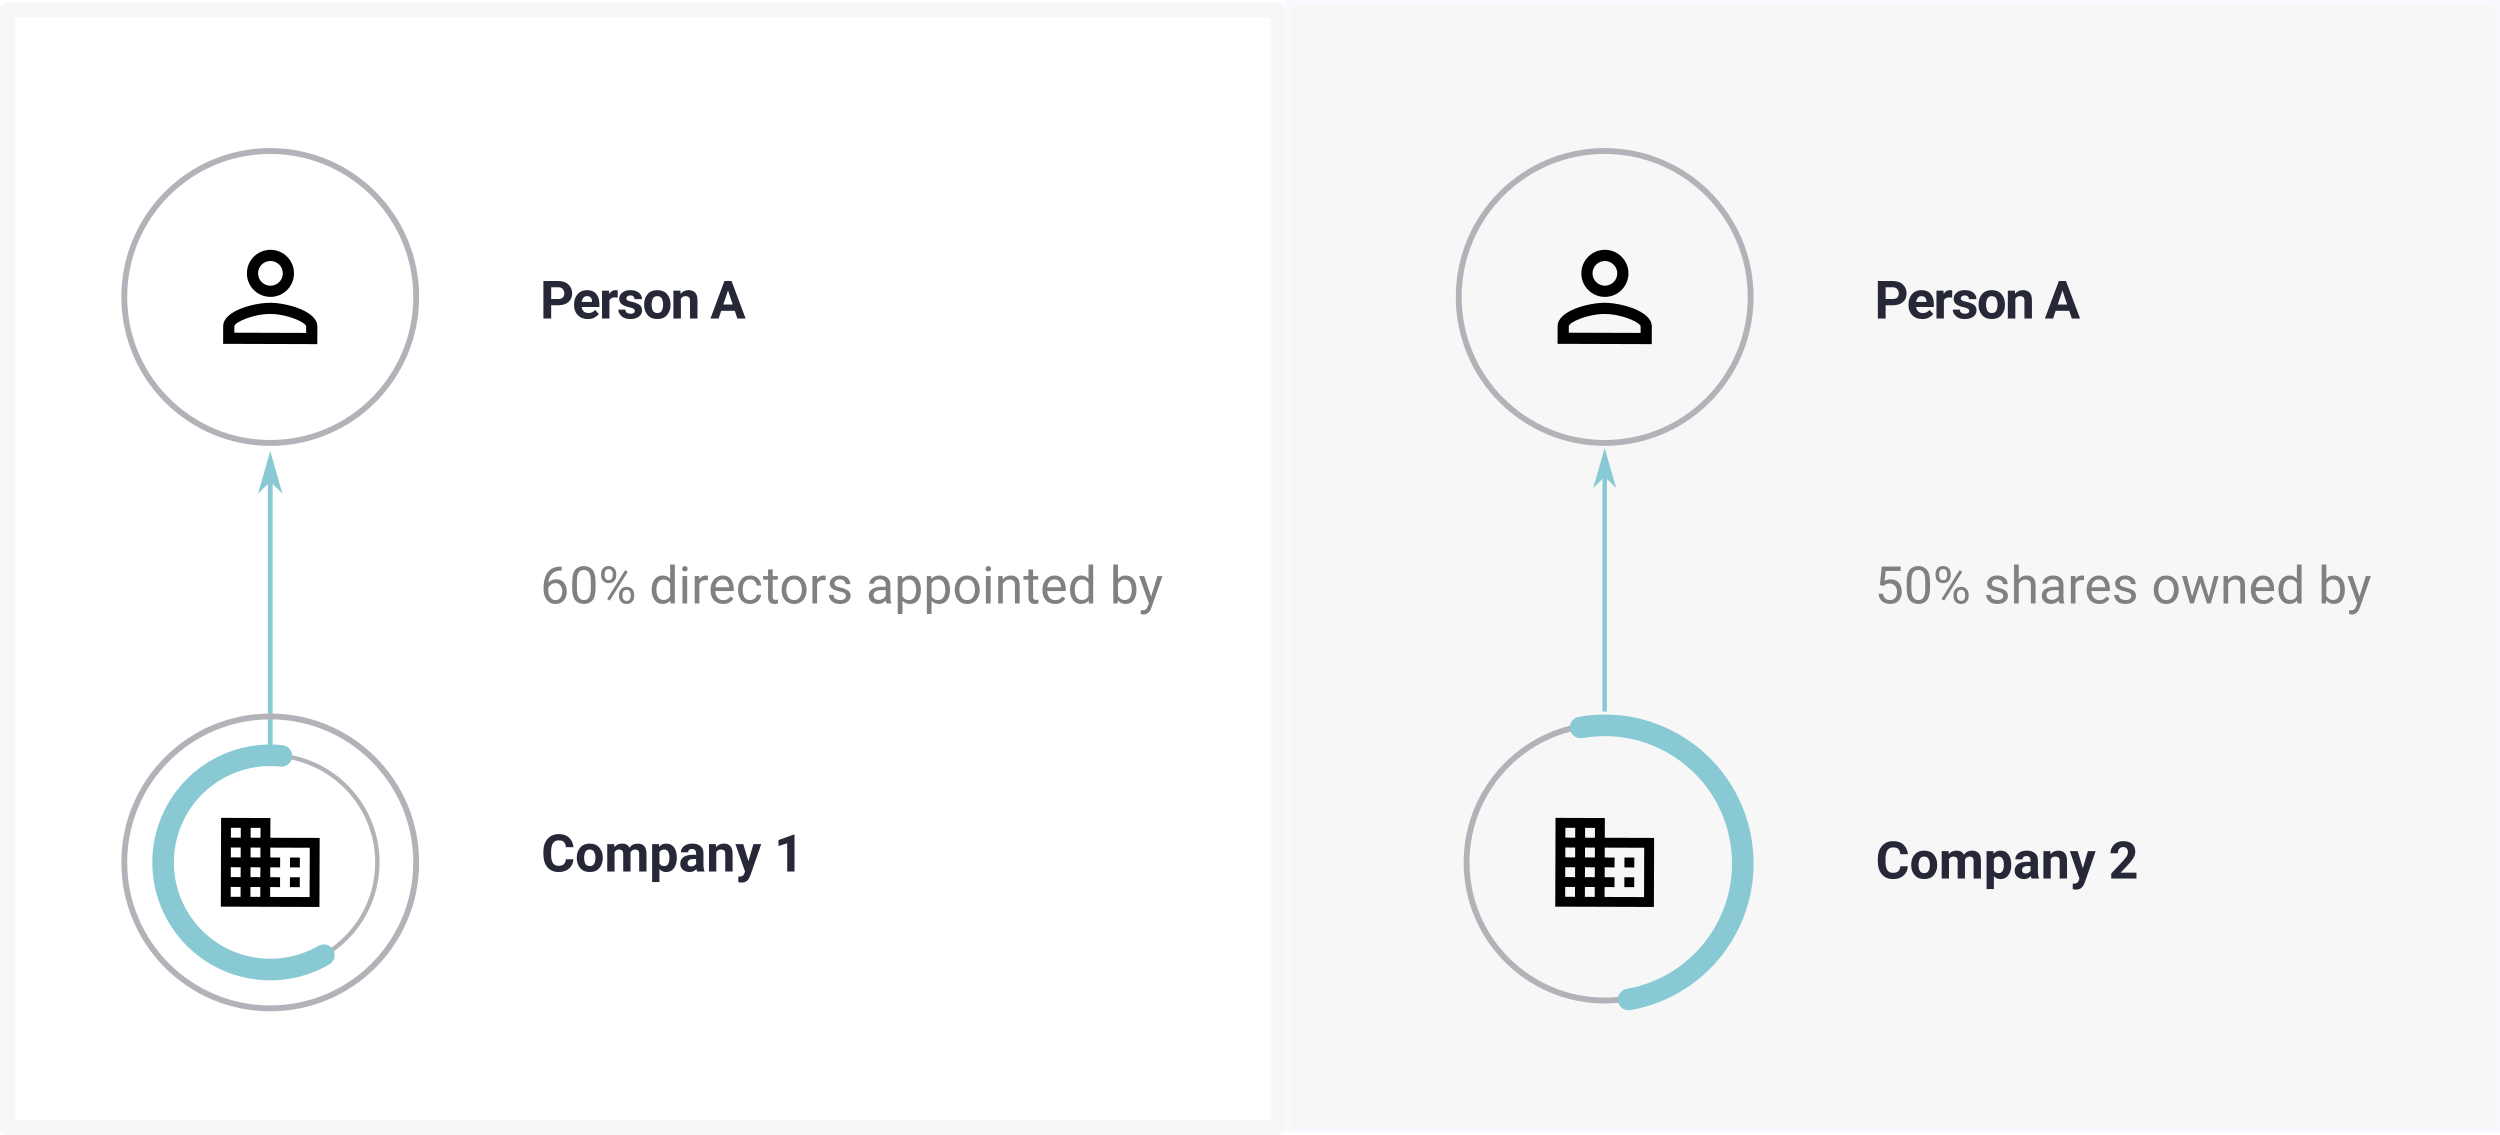
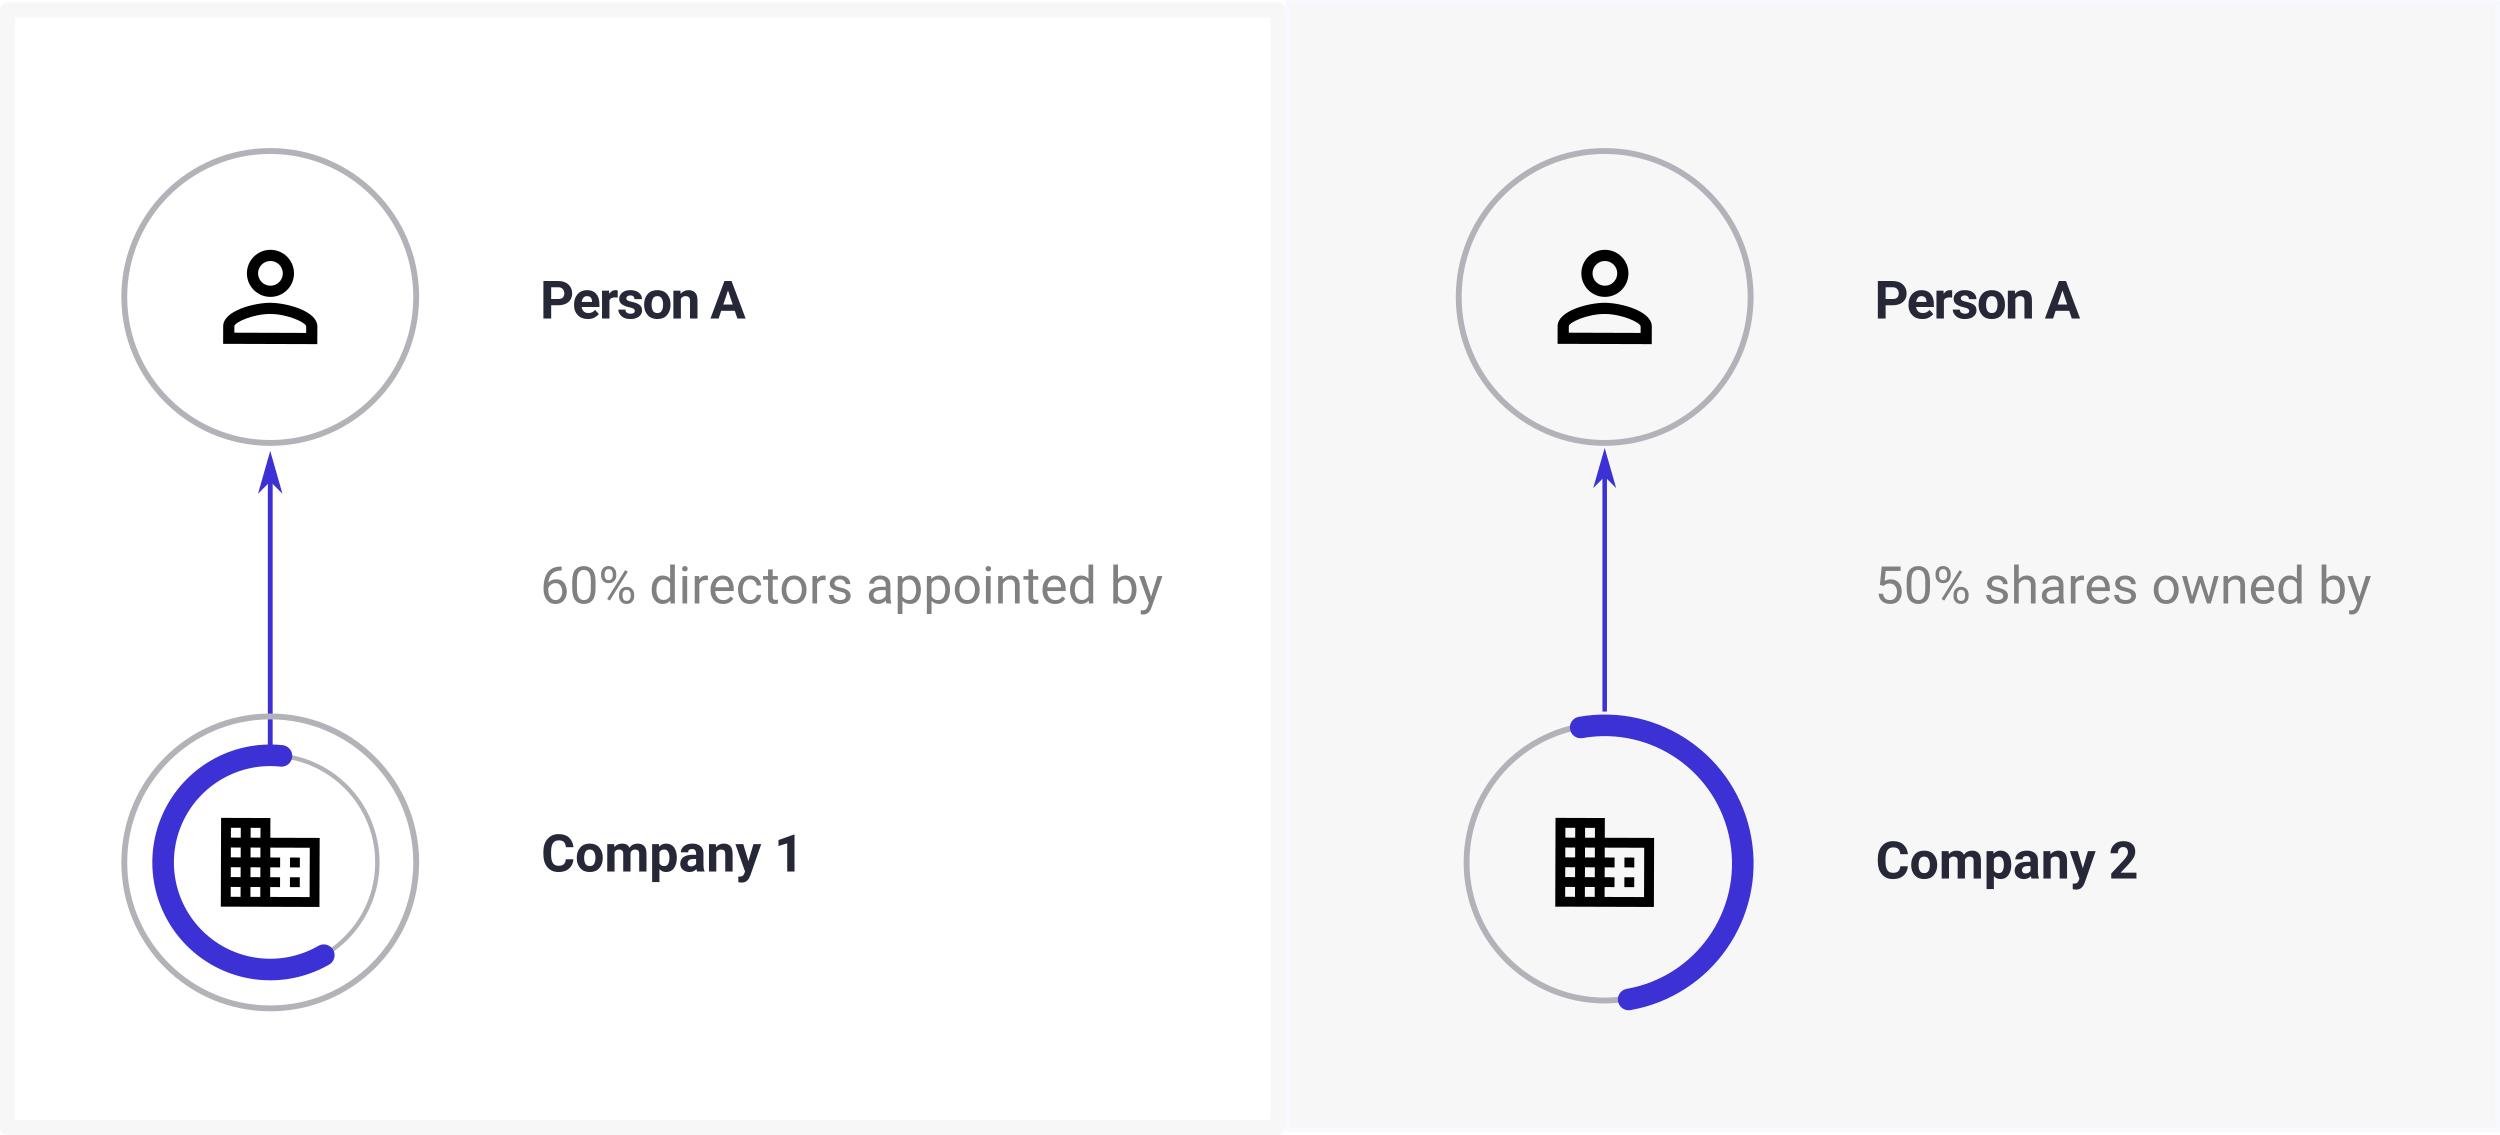
<svg xmlns="http://www.w3.org/2000/svg" id="Layer_1" data-name="Layer 1" viewBox="0 0 663.196 301.052" version="1.1" width="663.196" height="301.052">
  <defs id="defs3">
    <marker orient="auto" refY="0" refX="0" id="Arrow1Lend" style="overflow:visible">
-       <path id="path4371" d="M 0,0 5,-5 -12.5,0 5,5 0,0 Z" style="fill:#00deb6;fill-opacity:1;fill-rule:evenodd;stroke:#00deb6;stroke-width:1pt;stroke-opacity:1" transform="matrix(-0.8,0,0,-0.8,-10,0)" />
+       <path id="path4371" d="M 0,0 5,-5 -12.5,0 5,5 0,0 Z" style="fill:#3c31d4;fill-opacity:1;fill-rule:evenodd;stroke:#3c31d4;stroke-width:1pt;stroke-opacity:1" transform="matrix(-0.8,0,0,-0.8,-10,0)" />
    </marker>
    <marker orient="auto" refY="0" refX="0" id="Arrow1Mend" style="overflow:visible">
-       <path id="path4377" d="M 0,0 5,-5 -12.5,0 5,5 0,0 Z" style="fill:#00deb6;fill-opacity:1;fill-rule:evenodd;stroke:#00deb6;stroke-width:1pt;stroke-opacity:1" transform="matrix(-0.4,0,0,-0.4,-4,0)" />
+       <path id="path4377" d="M 0,0 5,-5 -12.5,0 5,5 0,0 Z" style="fill:#3c31d4;fill-opacity:1;fill-rule:evenodd;stroke:#3c31d4;stroke-width:1pt;stroke-opacity:1" transform="matrix(-0.4,0,0,-0.4,-4,0)" />
    </marker>
    <marker orient="auto" refY="0" refX="0" id="Arrow1Mstart" style="overflow:visible">
-       <path id="path4374" d="M 0,0 5,-5 -12.5,0 5,5 0,0 Z" style="fill:#88c9d3;fill-opacity:1;fill-rule:evenodd;stroke:#88c9d3;stroke-width:1pt;stroke-opacity:1" transform="matrix(0.4,0,0,0.4,4,0)" />
+       <path id="path4374" d="M 0,0 5,-5 -12.5,0 5,5 0,0 Z" style="fill:#3c31d4;fill-opacity:1;fill-rule:evenodd;stroke:#3c31d4;stroke-width:1pt;stroke-opacity:1" transform="matrix(0.4,0,0,0.4,4,0)" />
    </marker>
-     <style id="style5">.cls-1,.cls-10,.cls-11,.cls-7,.cls-8{fill:none;}.cls-1,.cls-11{stroke:#00deb6;}.cls-1,.cls-10,.cls-11,.cls-7{stroke-miterlimit:10;}.cls-2{fill:#00deb6;}.cls-3{font-size:16px;fill:#262737;}.cls-12,.cls-3{font-family:HKGrotesk-SemiBold, HK Grotesk;font-weight:700;}.cls-4{letter-spacing:-0.03em;}.cls-5{letter-spacing:-0.02em;}.cls-6{letter-spacing:0em;}.cls-7{stroke:#262737;}.cls-11,.cls-7{stroke-width:5px;}.cls-9{letter-spacing:-0.01em;}.cls-10{stroke:#e6e6e6;}.cls-12{font-size:12px;fill:gray;}.cls-13{letter-spacing:-0.03em;}.cls-14{letter-spacing:-0.01em;}.cls-15{letter-spacing:-0.02em;}.cls-16{letter-spacing:0em;}.cls-17{letter-spacing:0em;}.cls-18{letter-spacing:0em;}</style>
+     <style id="style5">.cls-1,.cls-10,.cls-11,.cls-7,.cls-8{fill:none;}.cls-1,.cls-11{stroke:#3c31d4;}.cls-1,.cls-10,.cls-11,.cls-7{stroke-miterlimit:10;}.cls-2{fill:#3c31d4;}.cls-3{font-size:16px;fill:#262737;}.cls-12,.cls-3{font-family:HKGrotesk-SemiBold, HK Grotesk;font-weight:700;}.cls-4{letter-spacing:-0.03em;}.cls-5{letter-spacing:-0.02em;}.cls-6{letter-spacing:0em;}.cls-7{stroke:#262737;}.cls-11,.cls-7{stroke-width:5px;}.cls-9{letter-spacing:-0.01em;}.cls-10{stroke:#e6e6e6;}.cls-12{font-size:12px;fill:gray;}.cls-13{letter-spacing:-0.03em;}.cls-14{letter-spacing:-0.01em;}.cls-15{letter-spacing:-0.02em;}.cls-16{letter-spacing:0em;}.cls-17{letter-spacing:0em;}.cls-18{letter-spacing:0em;}</style>
    <marker orient="auto" refY="0" refX="0" id="Arrow1Mstart-2" style="overflow:visible">
-       <path id="path4374-0" d="M 0,0 5,-5 -12.5,0 5,5 0,0 Z" style="fill:#88c9d3;fill-opacity:1;fill-rule:evenodd;stroke:#88c9d3;stroke-width:1pt;stroke-opacity:1" transform="matrix(0.4,0,0,0.4,4,0)" />
+       <path id="path4374-0" d="M 0,0 5,-5 -12.5,0 5,5 0,0 Z" style="fill:#3c31d4;fill-opacity:1;fill-rule:evenodd;stroke:#3c31d4;stroke-width:1pt;stroke-opacity:1" transform="matrix(0.4,0,0,0.4,4,0)" />
    </marker>
    <clipPath id="p.1">
      <path style="clip-rule:evenodd" id="path3414" d="M 0,0 30,0 30,26 0,26 Z" />
    </clipPath>
    <clipPath id="p.2">
      <path style="clip-rule:evenodd" id="path3423" d="M 0,0 24,0 24,25 0,25 Z" />
    </clipPath>
    <clipPath id="p.1-3">
      <path style="clip-rule:evenodd" id="path3414-8" d="M 0,0 30,0 30,26 0,26 Z" />
    </clipPath>
    <clipPath id="p.1-3-0">
      <path style="clip-rule:evenodd" id="path3414-8-5" d="M 0,0 30,0 30,26 0,26 Z" />
    </clipPath>
    <clipPath id="p.2-5">
      <path style="clip-rule:evenodd" id="path3423-3" d="M 0,0 24,0 24,25 0,25 Z" />
    </clipPath>
    <clipPath id="p.1-9">
      <path style="clip-rule:evenodd" id="path3414-1" d="M 0,0 30,0 30,26 0,26 Z" />
    </clipPath>
    <marker orient="auto" refY="0" refX="0" id="Arrow1Mstart-2-5" style="overflow:visible">
-       <path id="path4374-0-0" d="M 0,0 5,-5 -12.5,0 5,5 0,0 Z" style="fill:#00deb6;fill-opacity:1;fill-rule:evenodd;stroke:#00deb6;stroke-width:1pt;stroke-opacity:1" transform="matrix(0.4,0,0,0.4,4,0)" />
+       <path id="path4374-0-0" d="M 0,0 5,-5 -12.5,0 5,5 0,0 Z" style="fill:#3c31d4;fill-opacity:1;fill-rule:evenodd;stroke:#3c31d4;stroke-width:1pt;stroke-opacity:1" transform="matrix(0.4,0,0,0.4,4,0)" />
    </marker>
    <marker orient="auto" refY="0" refX="0" id="Arrow1Mstart-4" style="overflow:visible">
-       <path id="path4374-9" d="M 0,0 5,-5 -12.5,0 5,5 0,0 Z" style="fill:#00deb6;fill-opacity:1;fill-rule:evenodd;stroke:#00deb6;stroke-width:1pt;stroke-opacity:1" transform="matrix(0.4,0,0,0.4,4,0)" />
+       <path id="path4374-9" d="M 0,0 5,-5 -12.5,0 5,5 0,0 Z" style="fill:#3c31d4;fill-opacity:1;fill-rule:evenodd;stroke:#3c31d4;stroke-width:1pt;stroke-opacity:1" transform="matrix(0.4,0,0,0.4,4,0)" />
    </marker>
    <marker orient="auto" refY="0" refX="0" id="Arrow1Mstart-2-9" style="overflow:visible">
-       <path id="path4374-0-9" d="M 0,0 5,-5 -12.5,0 5,5 0,0 Z" style="fill:#88c9d3;fill-opacity:1;fill-rule:evenodd;stroke:#88c9d3;stroke-width:1pt;stroke-opacity:1" transform="matrix(0.4,0,0,0.4,4,0)" />
+       <path id="path4374-0-9" d="M 0,0 5,-5 -12.5,0 5,5 0,0 Z" style="fill:#3c31d4;fill-opacity:1;fill-rule:evenodd;stroke:#3c31d4;stroke-width:1pt;stroke-opacity:1" transform="matrix(0.4,0,0,0.4,4,0)" />
    </marker>
  </defs>
  <rect style="fill:#f7f7f7;fill-opacity:1;stroke:#f8f9ff;stroke-width:1.253;stroke-linecap:round;stroke-linejoin:round;stroke-miterlimit:10;stroke-dasharray:none;stroke-opacity:1" id="rect11772" width="320.904" height="299.157" x="341.665" y="0.626" />
-   <path class="cls-2" d="M 2.814,33.872 Z" id="path11" style="fill:#00deb6" />
+   <path class="cls-2" d="M 2.814,33.872 Z" id="path11" style="fill:#3c31d4" />
  <text class="cls-3" id="text13" style="font-style:normal;font-variant:normal;font-weight:bold;font-stretch:normal;font-size:14px;line-height:125%;font-family:Roboto;-inkscape-font-specification:'Roboto, Bold';text-align:start;writing-mode:lr-tb;text-anchor:start;fill:#262737" x="143.26" y="84.497">
    <tspan class="cls-4" id="tspan15" style="font-style:normal;font-variant:normal;font-weight:bold;font-stretch:normal;font-size:14px;line-height:125%;font-family:Roboto;-inkscape-font-specification:'Roboto, Bold';text-align:start;letter-spacing:-0.03em;writing-mode:lr-tb;text-anchor:start">Person A</tspan>
  </text>
  <path d="m 2.814,33.872 0,0 m 0,0 0,0 m 0,0 z m 0,0 z" id="path27" />
  <path class="cls-8" d="M 2.814,33.872 Z" id="path29" style="fill:none" />
  <text class="cls-3" id="text31" style="font-style:normal;font-variant:normal;font-weight:bold;font-stretch:normal;font-size:13.75px;line-height:125%;font-family:Roboto;-inkscape-font-specification:'Roboto, Bold';text-align:start;writing-mode:lr-tb;text-anchor:start;fill:#262737" x="132.566" y="231.19">
    <tspan x="143.566" y="231.19" id="tspan35" style="font-style:normal;font-variant:normal;font-weight:bold;font-stretch:normal;font-size:13.75px;line-height:125%;font-family:Roboto;-inkscape-font-specification:'Roboto, Bold';text-align:start;writing-mode:lr-tb;text-anchor:start">Company 1</tspan>
  </text>
  <path class="cls-8" d="M 2.814,33.872 Z" id="path41" style="fill:none" />
  <path d="m 2.814,33.872 z m 0,0 z m 0,0 z m 0,0 z m 0,0 z m 0,0 z m 0,0 z m 0,0 z m 0,0 z m 0,0 z m 0,0 z m 0,0 z" id="path43" />
  <path class="cls-10" d="m 2.814,33.872 0,0" id="path45" style="fill:none;stroke:#e6e6e6;stroke-miterlimit:10" />
  <path class="cls-10" d="m 2.814,33.872 0,0" id="path47" style="fill:none;stroke:#e6e6e6;stroke-miterlimit:10" />
  <path class="cls-10" d="m 2.814,33.872 0,0" id="path49" style="fill:none;stroke:#e6e6e6;stroke-miterlimit:10" />
  <path class="cls-10" d="m 2.814,33.872 0,0" id="path51" style="fill:none;stroke:#e6e6e6;stroke-miterlimit:10" />
  <path class="cls-10" d="m 2.814,33.872 0,0" id="path53" style="fill:none;stroke:#e6e6e6;stroke-miterlimit:10" />
  <path class="cls-10" d="m 2.814,33.872 0,0" id="path55" style="fill:none;stroke:#e6e6e6;stroke-miterlimit:10" />
  <path class="cls-10" d="m 2.814,33.872 0,0" id="path57" style="fill:none;stroke:#e6e6e6;stroke-miterlimit:10" />
  <path class="cls-10" d="m 2.814,33.872 0,0" id="path59" style="fill:none;stroke:#e6e6e6;stroke-miterlimit:10" />
  <path class="cls-10" d="m 2.814,33.872 0,0" id="path61" style="fill:none;stroke:#e6e6e6;stroke-miterlimit:10" />
  <path class="cls-10" d="m 2.814,33.872 0,0" id="path63" style="fill:none;stroke:#e6e6e6;stroke-miterlimit:10" />
  <path class="cls-10" d="m 2.814,33.872 0,0" id="path65" style="fill:none;stroke:#e6e6e6;stroke-miterlimit:10" />
  <path class="cls-10" d="m 2.814,33.872 0,0" id="path67" style="fill:none;stroke:#e6e6e6;stroke-miterlimit:10" />
  <path class="cls-10" d="m 2.814,33.872 0,0" id="path69" style="fill:none;stroke:#e6e6e6;stroke-miterlimit:10" />
  <path class="cls-10" d="m 2.814,33.872 0,0" id="path71" style="fill:none;stroke:#e6e6e6;stroke-miterlimit:10" />
  <path class="cls-10" d="m 2.814,33.872 0,0" id="path73" style="fill:none;stroke:#e6e6e6;stroke-miterlimit:10" />
  <path class="cls-10" d="m 2.814,33.872 0,0" id="path75" style="fill:none;stroke:#e6e6e6;stroke-miterlimit:10" />
  <path class="cls-10" d="m 2.814,33.872 0,0" id="path77" style="fill:none;stroke:#e6e6e6;stroke-miterlimit:10" />
-   <path class="cls-11" d="m 2.814,33.872 0,0" id="path79" style="fill:none;stroke:#00deb6;stroke-width:5px;stroke-miterlimit:10" />
-   <path class="cls-11" d="m 2.814,33.872 0,0" id="path85" style="fill:none;stroke:#00deb6;stroke-width:5px;stroke-miterlimit:10" />
-   <path class="cls-11" d="m 2.814,33.872 0,0" id="path87" style="fill:none;stroke:#00deb6;stroke-width:5px;stroke-miterlimit:10" />
-   <path class="cls-11" d="m 2.814,33.872 0,0" id="path89" style="fill:none;stroke:#00deb6;stroke-width:5px;stroke-miterlimit:10" />
-   <path class="cls-11" d="m 2.814,33.872 0,0" id="path91" style="fill:none;stroke:#00deb6;stroke-width:5px;stroke-miterlimit:10" />
-   <path class="cls-11" d="m 2.814,33.872 0,0" id="path93" style="fill:none;stroke:#00deb6;stroke-width:5px;stroke-miterlimit:10" />
-   <path class="cls-11" d="m 2.814,33.872 0,0" id="path95" style="fill:none;stroke:#00deb6;stroke-width:5px;stroke-miterlimit:10" />
+   <path class="cls-11" d="m 2.814,33.872 0,0" id="path79" style="fill:none;stroke:#3c31d4;stroke-width:5px;stroke-miterlimit:10" />
+   <path class="cls-11" d="m 2.814,33.872 0,0" id="path85" style="fill:none;stroke:#3c31d4;stroke-width:5px;stroke-miterlimit:10" />
+   <path class="cls-11" d="m 2.814,33.872 0,0" id="path87" style="fill:none;stroke:#3c31d4;stroke-width:5px;stroke-miterlimit:10" />
+   <path class="cls-11" d="m 2.814,33.872 0,0" id="path89" style="fill:none;stroke:#3c31d4;stroke-width:5px;stroke-miterlimit:10" />
+   <path class="cls-11" d="m 2.814,33.872 0,0" id="path91" style="fill:none;stroke:#3c31d4;stroke-width:5px;stroke-miterlimit:10" />
+   <path class="cls-11" d="m 2.814,33.872 0,0" id="path93" style="fill:none;stroke:#3c31d4;stroke-width:5px;stroke-miterlimit:10" />
+   <path class="cls-11" d="m 2.814,33.872 0,0" id="path95" style="fill:none;stroke:#3c31d4;stroke-width:5px;stroke-miterlimit:10" />
  <path class="cls-10" d="m 2.814,33.872 0,0" id="path97" style="fill:none;stroke:#e6e6e6;stroke-miterlimit:10" />
  <path class="cls-10" d="m 2.814,33.872 0,0" id="path99" style="fill:none;stroke:#e6e6e6;stroke-miterlimit:10" />
  <path class="cls-10" d="m 2.814,33.872 0,0" id="path101" style="fill:none;stroke:#e6e6e6;stroke-miterlimit:10" />
  <path class="cls-10" d="m 2.814,33.872 0,0" id="path103" style="fill:none;stroke:#e6e6e6;stroke-miterlimit:10" />
  <path class="cls-10" d="m 2.814,33.872 0,0" id="path105" style="fill:none;stroke:#e6e6e6;stroke-miterlimit:10" />
  <path class="cls-10" d="m 2.814,33.872 0,0" id="path107" style="fill:none;stroke:#e6e6e6;stroke-miterlimit:10" />
  <path class="cls-10" d="m 2.814,33.872 0,0" id="path109" style="fill:none;stroke:#e6e6e6;stroke-miterlimit:10" />
  <path class="cls-10" d="m 2.814,33.872 0,0" id="path111" style="fill:none;stroke:#e6e6e6;stroke-miterlimit:10" />
  <path class="cls-10" d="m 2.814,33.872 0,0" id="path113" style="fill:none;stroke:#e6e6e6;stroke-miterlimit:10" />
  <path class="cls-10" d="m 2.814,33.872 0,0" id="path115" style="fill:none;stroke:#e6e6e6;stroke-miterlimit:10" />
  <path class="cls-10" d="m 2.814,33.872 0,0" id="path117" style="fill:none;stroke:#e6e6e6;stroke-miterlimit:10" />
  <path class="cls-10" d="m 2.814,33.872 0,0" id="path119" style="fill:none;stroke:#e6e6e6;stroke-miterlimit:10" />
-   <path class="cls-2" d="M 2.814,33.872 Z" id="path171" style="fill:#00deb6" />
-   <path class="cls-2" d="M 2.814,33.872 Z" id="path197" style="fill:#00deb6" />
+   <path class="cls-2" d="M 2.814,33.872 Z" id="path171" style="fill:#3c31d4" />
+   <path class="cls-2" d="M 2.814,33.872 Z" id="path197" style="fill:#3c31d4" />
  <path class="cls-8" d="M 2.814,33.872 Z" id="path211" style="fill:none" />
  <path d="m 2.814,33.872 z m 0,0 z m 0,0 z m 0,0 z m 0,0 z m 0,0 z m 0,0 z m 0,0 z m 0,0 z m 0,0 z m 0,0 z m 0,0 z" id="path213" />
-   <path style="fill:none;fill-rule:evenodd;stroke:#88c9d3;stroke-width:1.278;stroke-linecap:butt;stroke-linejoin:miter;stroke-miterlimit:4;stroke-dasharray:none;stroke-opacity:1;marker-start:url(#Arrow1Mstart)" d="m 71.689,122.144 0,75.981 0,0" id="path12354" />
+   <path style="fill:none;fill-rule:evenodd;stroke:#3c31d4;stroke-width:1.278;stroke-linecap:butt;stroke-linejoin:miter;stroke-miterlimit:4;stroke-dasharray:none;stroke-opacity:1;marker-start:url(#Arrow1Mstart)" d="m 71.689,122.144 0,75.981 0,0" id="path12354" />
  <circle class="cls-11" cx="71.689" cy="228.78" r="28.418" id="circle209-7" style="fill:none;stroke:#b2b3b9;stroke-width:1.163;stroke-miterlimit:10;stroke-dasharray:none;stroke-opacity:1" />
-   <path class="cls-11" id="circle209-7-4" style="fill:none;stroke:#88c9d3;stroke-width:5.725;stroke-linecap:round;stroke-miterlimit:10;stroke-dasharray:none;stroke-opacity:1" d="M 85.898,253.391 A 28.418,28.418 0 0 1 52.674,249.899 28.418,28.418 0 0 1 45.728,217.221 28.418,28.418 0 0 1 74.66,200.518" />
+   <path class="cls-11" id="circle209-7-4" style="fill:none;stroke:#3c31d4;stroke-width:5.725;stroke-linecap:round;stroke-miterlimit:10;stroke-dasharray:none;stroke-opacity:1" d="M 85.898,253.391 A 28.418,28.418 0 0 1 52.674,249.899 28.418,28.418 0 0 1 45.728,217.221 28.418,28.418 0 0 1 74.66,200.518" />
  <circle class="cls-7" cx="71.689" cy="78.78" id="ellipse25-6" style="fill:none;stroke:#b2b3b9;stroke-width:1.558;stroke-miterlimit:10;stroke-dasharray:none;stroke-opacity:1" r="38.721" />
  <circle class="cls-7" cx="71.689" cy="228.78" id="ellipse25-6-0" style="fill:none;stroke:#b2b3b9;stroke-width:1.558;stroke-miterlimit:10;stroke-dasharray:none;stroke-opacity:1" r="38.721" />
-   <path class="cls-2" d="M 356.814,33.872 Z" id="path11-6" style="fill:#00deb6" />
+   <path class="cls-2" d="M 356.814,33.872 Z" id="path11-6" style="fill:#3c31d4" />
  <text class="cls-3" id="text13-7" style="font-style:normal;font-variant:normal;font-weight:bold;font-stretch:normal;font-size:14px;line-height:125%;font-family:Roboto;-inkscape-font-specification:'Roboto, Bold';text-align:start;writing-mode:lr-tb;text-anchor:start;fill:#262737" x="497.26" y="84.497">
    <tspan class="cls-4" id="tspan15-4" style="font-style:normal;font-variant:normal;font-weight:bold;font-stretch:normal;font-size:14px;line-height:125%;font-family:Roboto;-inkscape-font-specification:'Roboto, Bold';text-align:start;letter-spacing:-0.03em;writing-mode:lr-tb;text-anchor:start">Person A</tspan>
  </text>
  <path d="m 356.814,33.872 0,0 m 0,0 0,0 m 0,0 z m 0,0 z" id="path27-3" />
  <path class="cls-8" d="M 356.814,33.872 Z" id="path29-0" style="fill:none" />
  <path class="cls-8" d="M 356.814,33.872 Z" id="path41-6" style="fill:none" />
  <path d="m 356.814,33.872 z m 0,0 z m 0,0 z m 0,0 z m 0,0 z m 0,0 z m 0,0 z m 0,0 z m 0,0 z m 0,0 z m 0,0 z m 0,0 z" id="path43-0" />
  <path class="cls-10" d="m 356.814,33.872 0,0" id="path45-4" style="fill:none;stroke:#e6e6e6;stroke-miterlimit:10" />
  <path class="cls-10" d="m 356.814,33.872 0,0" id="path47-5" style="fill:none;stroke:#e6e6e6;stroke-miterlimit:10" />
  <path class="cls-10" d="m 356.814,33.872 0,0" id="path49-8" style="fill:none;stroke:#e6e6e6;stroke-miterlimit:10" />
  <path class="cls-10" d="m 356.814,33.872 0,0" id="path51-2" style="fill:none;stroke:#e6e6e6;stroke-miterlimit:10" />
  <path class="cls-10" d="m 356.814,33.872 0,0" id="path53-8" style="fill:none;stroke:#e6e6e6;stroke-miterlimit:10" />
  <path class="cls-10" d="m 356.814,33.872 0,0" id="path55-6" style="fill:none;stroke:#e6e6e6;stroke-miterlimit:10" />
  <path class="cls-10" d="m 356.814,33.872 0,0" id="path57-8" style="fill:none;stroke:#e6e6e6;stroke-miterlimit:10" />
  <path class="cls-10" d="m 356.814,33.872 0,0" id="path59-5" style="fill:none;stroke:#e6e6e6;stroke-miterlimit:10" />
  <path class="cls-10" d="m 356.814,33.872 0,0" id="path61-3" style="fill:none;stroke:#e6e6e6;stroke-miterlimit:10" />
  <path class="cls-10" d="m 356.814,33.872 0,0" id="path63-4" style="fill:none;stroke:#e6e6e6;stroke-miterlimit:10" />
  <path class="cls-10" d="m 356.814,33.872 0,0" id="path65-0" style="fill:none;stroke:#e6e6e6;stroke-miterlimit:10" />
  <path class="cls-10" d="m 356.814,33.872 0,0" id="path67-1" style="fill:none;stroke:#e6e6e6;stroke-miterlimit:10" />
  <path class="cls-10" d="m 356.814,33.872 0,0" id="path69-7" style="fill:none;stroke:#e6e6e6;stroke-miterlimit:10" />
  <path class="cls-10" d="m 356.814,33.872 0,0" id="path71-7" style="fill:none;stroke:#e6e6e6;stroke-miterlimit:10" />
  <path class="cls-10" d="m 356.814,33.872 0,0" id="path73-8" style="fill:none;stroke:#e6e6e6;stroke-miterlimit:10" />
  <path class="cls-10" d="m 356.814,33.872 0,0" id="path75-0" style="fill:none;stroke:#e6e6e6;stroke-miterlimit:10" />
  <path class="cls-10" d="m 356.814,33.872 0,0" id="path77-8" style="fill:none;stroke:#e6e6e6;stroke-miterlimit:10" />
-   <path class="cls-11" d="m 356.814,33.872 0,0" id="path79-9" style="fill:none;stroke:#00deb6;stroke-width:5px;stroke-miterlimit:10" />
-   <path class="cls-11" d="m 356.814,33.872 0,0" id="path85-7" style="fill:none;stroke:#00deb6;stroke-width:5px;stroke-miterlimit:10" />
-   <path class="cls-11" d="m 356.814,33.872 0,0" id="path87-8" style="fill:none;stroke:#00deb6;stroke-width:5px;stroke-miterlimit:10" />
-   <path class="cls-11" d="m 356.814,33.872 0,0" id="path89-3" style="fill:none;stroke:#00deb6;stroke-width:5px;stroke-miterlimit:10" />
-   <path class="cls-11" d="m 356.814,33.872 0,0" id="path91-9" style="fill:none;stroke:#00deb6;stroke-width:5px;stroke-miterlimit:10" />
-   <path class="cls-11" d="m 356.814,33.872 0,0" id="path93-7" style="fill:none;stroke:#00deb6;stroke-width:5px;stroke-miterlimit:10" />
-   <path class="cls-11" d="m 356.814,33.872 0,0" id="path95-2" style="fill:none;stroke:#00deb6;stroke-width:5px;stroke-miterlimit:10" />
+   <path class="cls-11" d="m 356.814,33.872 0,0" id="path79-9" style="fill:none;stroke:#3c31d4;stroke-width:5px;stroke-miterlimit:10" />
+   <path class="cls-11" d="m 356.814,33.872 0,0" id="path85-7" style="fill:none;stroke:#3c31d4;stroke-width:5px;stroke-miterlimit:10" />
+   <path class="cls-11" d="m 356.814,33.872 0,0" id="path87-8" style="fill:none;stroke:#3c31d4;stroke-width:5px;stroke-miterlimit:10" />
+   <path class="cls-11" d="m 356.814,33.872 0,0" id="path89-3" style="fill:none;stroke:#3c31d4;stroke-width:5px;stroke-miterlimit:10" />
+   <path class="cls-11" d="m 356.814,33.872 0,0" id="path91-9" style="fill:none;stroke:#3c31d4;stroke-width:5px;stroke-miterlimit:10" />
+   <path class="cls-11" d="m 356.814,33.872 0,0" id="path93-7" style="fill:none;stroke:#3c31d4;stroke-width:5px;stroke-miterlimit:10" />
+   <path class="cls-11" d="m 356.814,33.872 0,0" id="path95-2" style="fill:none;stroke:#3c31d4;stroke-width:5px;stroke-miterlimit:10" />
  <path class="cls-10" d="m 356.814,33.872 0,0" id="path97-5" style="fill:none;stroke:#e6e6e6;stroke-miterlimit:10" />
  <path class="cls-10" d="m 356.814,33.872 0,0" id="path99-0" style="fill:none;stroke:#e6e6e6;stroke-miterlimit:10" />
  <path class="cls-10" d="m 356.814,33.872 0,0" id="path101-2" style="fill:none;stroke:#e6e6e6;stroke-miterlimit:10" />
  <path class="cls-10" d="m 356.814,33.872 0,0" id="path103-4" style="fill:none;stroke:#e6e6e6;stroke-miterlimit:10" />
  <path class="cls-10" d="m 356.814,33.872 0,0" id="path105-8" style="fill:none;stroke:#e6e6e6;stroke-miterlimit:10" />
  <path class="cls-10" d="m 356.814,33.872 0,0" id="path107-0" style="fill:none;stroke:#e6e6e6;stroke-miterlimit:10" />
  <path class="cls-10" d="m 356.814,33.872 0,0" id="path109-6" style="fill:none;stroke:#e6e6e6;stroke-miterlimit:10" />
  <path class="cls-10" d="m 356.814,33.872 0,0" id="path111-2" style="fill:none;stroke:#e6e6e6;stroke-miterlimit:10" />
  <path class="cls-10" d="m 356.814,33.872 0,0" id="path113-6" style="fill:none;stroke:#e6e6e6;stroke-miterlimit:10" />
  <path class="cls-10" d="m 356.814,33.872 0,0" id="path115-5" style="fill:none;stroke:#e6e6e6;stroke-miterlimit:10" />
  <path class="cls-10" d="m 356.814,33.872 0,0" id="path117-6" style="fill:none;stroke:#e6e6e6;stroke-miterlimit:10" />
  <path class="cls-10" d="m 356.814,33.872 0,0" id="path119-6" style="fill:none;stroke:#e6e6e6;stroke-miterlimit:10" />
-   <path class="cls-2" d="M 356.814,33.872 Z" id="path171-1" style="fill:#00deb6" />
-   <path class="cls-2" d="M 356.814,33.872 Z" id="path197-3" style="fill:#00deb6" />
+   <path class="cls-2" d="M 356.814,33.872 Z" id="path171-1" style="fill:#3c31d4" />
+   <path class="cls-2" d="M 356.814,33.872 Z" id="path197-3" style="fill:#3c31d4" />
  <text class="cls-3" id="text199-0" style="font-style:normal;font-variant:normal;font-weight:bold;font-stretch:normal;font-size:13.75px;line-height:125%;font-family:Roboto;-inkscape-font-specification:'Roboto, Bold';text-align:start;writing-mode:lr-tb;text-anchor:start;fill:#262737" x="486.562" y="233.057">
    <tspan x="497.562" y="233.057" id="tspan203-8" style="font-style:normal;font-variant:normal;font-weight:bold;font-stretch:normal;font-size:13.75px;line-height:125%;font-family:Roboto;-inkscape-font-specification:'Roboto, Bold';text-align:start;writing-mode:lr-tb;text-anchor:start">Company 2</tspan>
  </text>
  <path class="cls-8" d="M 356.814,33.872 Z" id="path211-2" style="fill:none" />
  <path d="m 356.814,33.872 z m 0,0 z m 0,0 z m 0,0 z m 0,0 z m 0,0 z m 0,0 z m 0,0 z m 0,0 z m 0,0 z m 0,0 z m 0,0 z" id="path213-9" />
  <circle class="cls-11" cx="425.689" cy="228.78" r="36.638" id="circle209-2-0-7" style="fill:none;stroke:#b2b3b9;stroke-width:1.558;stroke-linecap:round;stroke-miterlimit:10;stroke-dasharray:none;stroke-opacity:1" />
-   <path class="cls-11" id="circle209-2-0" style="fill:none;stroke:#88c9d3;stroke-width:5.725px;stroke-linecap:round;stroke-miterlimit:10;stroke-opacity:1" d="m 419.323,192.976 a 36.638,36.638 0 0 1 42.443,29.719 36.638,36.638 0 0 1 -29.719,42.443" />
+   <path class="cls-11" id="circle209-2-0" style="fill:none;stroke:#3c31d4;stroke-width:5.725px;stroke-linecap:round;stroke-miterlimit:10;stroke-opacity:1" d="m 419.323,192.976 a 36.638,36.638 0 0 1 42.443,29.719 36.638,36.638 0 0 1 -29.719,42.443" />
  <circle class="cls-7" cx="425.689" cy="78.78" id="ellipse25-6-3" style="fill:none;stroke:#b2b3b9;stroke-width:1.558;stroke-miterlimit:10;stroke-dasharray:none;stroke-opacity:1" r="38.721" />
-   <path style="fill:none;fill-rule:evenodd;stroke:#88c9d3;stroke-width:1.2;stroke-linecap:butt;stroke-linejoin:miter;stroke-miterlimit:4;stroke-dasharray:none;stroke-opacity:1;marker-start:url(#Arrow1Mstart-2-9)" d="m 425.689,121.189 0,67.575 0,0" id="path12354-2-8" />
+   <path style="fill:none;fill-rule:evenodd;stroke:#3c31d4;stroke-width:1.2;stroke-linecap:butt;stroke-linejoin:miter;stroke-miterlimit:4;stroke-dasharray:none;stroke-opacity:1;marker-start:url(#Arrow1Mstart-2-9)" d="m 425.689,121.189 0,67.575 0,0" id="path12354-2-8" />
  <text xml:space="preserve" style="font-style:normal;font-weight:normal;font-size:40px;line-height:125%;font-family:sans-serif;letter-spacing:0px;word-spacing:0px;fill:#000000;fill-opacity:1;stroke:none;stroke-width:1px;stroke-linecap:butt;stroke-linejoin:miter;stroke-opacity:1" x="143.304" y="160.079" id="text14691">
    <tspan id="tspan14693" x="143.304" y="160.079" style="color:#000000;font-style:normal;font-variant:normal;font-weight:normal;font-stretch:normal;font-size:13.75px;line-height:125%;font-family:Roboto;-inkscape-font-specification:'Roboto, Normal';text-align:start;writing-mode:lr-tb;text-anchor:start;clip-rule:nonzero;display:inline;overflow:visible;visibility:visible;opacity:1;isolation:auto;mix-blend-mode:normal;color-interpolation:sRGB;color-interpolation-filters:linearRGB;solid-color:#000000;solid-opacity:1;fill:#808080;fill-opacity:1;fill-rule:nonzero;stroke:none;stroke-width:1px;stroke-linecap:butt;stroke-linejoin:miter;stroke-miterlimit:4;stroke-dasharray:none;stroke-dashoffset:0;stroke-opacity:1;color-rendering:auto;image-rendering:auto;shape-rendering:auto;text-rendering:auto;enable-background:accumulate">60% directors appointed by</tspan>
  </text>
  <text xml:space="preserve" style="font-style:normal;font-weight:normal;font-size:40px;line-height:125%;font-family:sans-serif;letter-spacing:0px;word-spacing:0px;fill:#000000;fill-opacity:1;stroke:none;stroke-width:1px;stroke-linecap:butt;stroke-linejoin:miter;stroke-opacity:1" x="497.304" y="160.079" id="text14691-3-6">
    <tspan id="tspan14693-5-5" x="497.304" y="160.079" style="color:#000000;font-style:normal;font-variant:normal;font-weight:normal;font-stretch:normal;font-size:13.75px;line-height:125%;font-family:Roboto;-inkscape-font-specification:'Roboto, Normal';text-align:start;writing-mode:lr-tb;text-anchor:start;clip-rule:nonzero;display:inline;overflow:visible;visibility:visible;opacity:1;isolation:auto;mix-blend-mode:normal;color-interpolation:sRGB;color-interpolation-filters:linearRGB;solid-color:#000000;solid-opacity:1;fill:#808080;fill-opacity:1;fill-rule:nonzero;stroke:none;stroke-width:1px;stroke-linecap:butt;stroke-linejoin:miter;stroke-miterlimit:4;stroke-dasharray:none;stroke-dashoffset:0;stroke-opacity:1;color-rendering:auto;image-rendering:auto;shape-rendering:auto;text-rendering:auto;enable-background:accumulate">50% shares owned by</tspan>
  </text>
  <rect style="fill:none;fill-opacity:1;stroke:#f7f7f7;stroke-width:4;stroke-linecap:round;stroke-linejoin:round;stroke-miterlimit:10;stroke-dasharray:none;stroke-opacity:1" id="rect11772-8" width="337.039" height="296.409" x="2" y="2.643" />
  <path id="path4516" d="m 71.716,222.239 0.017,-5.233 -13.082,-0.043 -0.073,23.548 26.165,0.085 0.059,-18.315 z m -7.9,15.673 -2.616,-0.009 0.008,-2.616 2.617,0.009 z m 0.017,-5.233 -2.616,-0.009 0.008,-2.616 2.617,0.009 z m 0.017,-5.233 -2.616,-0.009 0.008,-2.616 2.617,0.009 z m 0.017,-5.233 -2.616,-0.009 0.008,-2.616 2.617,0.009 z m 5.182,15.716 -2.616,-0.008 0.008,-2.619 2.617,0.009 z m 0.017,-5.233 -2.616,-0.008 0.008,-2.617 2.617,0.009 z m 0.017,-5.233 -2.616,-0.008 0.008,-2.617 2.617,0.009 z m 0.017,-5.233 -2.616,-0.008 0.009,-2.617 2.617,0.009 z m 13.032,15.741 -10.466,-0.032 0.008,-2.617 2.617,0.009 0.008,-2.617 -2.616,-0.008 0.008,-2.617 2.617,0.009 0.008,-2.617 -2.616,-0.008 0.008,-2.617 10.466,0.035 z m -2.583,-10.475 -2.616,-0.008 -0.009,2.616 2.617,0.009 z m -0.017,5.233 -2.616,-0.008 -0.009,2.616 2.617,0.009 z" />
  <path id="path5743" d="m 71.755,69.236 a 3.279,3.279 0 1 1 -3.29,3.268 3.278,3.278 0 0 1 3.29,-3.268 m -0.045,14.053 c 4.637,0.015 9.517,2.311 9.514,3.31 l -0.006,1.718 -19.05,-0.062 0.006,-1.718 c 0,-0.999 4.898,-3.263 9.536,-3.248 m 0.055,-17.02 a 6.246,6.246 0 1 0 6.226,6.266 6.244,6.244 0 0 0 -6.226,-6.266 z m -0.045,14.053 c -4.169,-0.014 -12.498,2.052 -12.514,6.205 l -0.015,4.684 24.983,0.08 0.016,-4.684 c 0.014,-4.152 -8.301,-6.271 -12.47,-6.285 z" />
  <path id="path4516-1" d="m 425.715,222.239 0.017,-5.233 -13.082,-0.043 -0.073,23.548 26.165,0.085 0.059,-18.315 z m -7.9,15.673 -2.616,-0.009 0.008,-2.616 2.617,0.009 z m 0.017,-5.233 -2.616,-0.009 0.008,-2.616 2.617,0.009 z m 0.017,-5.233 -2.616,-0.009 0.008,-2.616 2.617,0.009 z m 0.017,-5.233 -2.616,-0.009 0.008,-2.616 2.617,0.009 z m 5.182,15.716 -2.616,-0.008 0.008,-2.619 2.617,0.009 z m 0.017,-5.233 -2.616,-0.008 0.008,-2.617 2.617,0.009 z m 0.017,-5.233 -2.616,-0.008 0.008,-2.617 2.617,0.009 z m 0.017,-5.233 -2.616,-0.008 0.009,-2.617 2.617,0.009 z m 13.032,15.741 -10.466,-0.032 0.008,-2.617 2.617,0.009 0.008,-2.617 -2.616,-0.008 0.008,-2.617 2.617,0.009 0.008,-2.617 -2.616,-0.008 0.008,-2.617 10.466,0.035 z m -2.583,-10.475 -2.616,-0.008 -0.009,2.616 2.617,0.009 z m -0.017,5.233 -2.616,-0.008 -0.009,2.616 2.617,0.009 z" />
  <path id="path5743-0" d="m 425.754,69.236 a 3.279,3.279 0 1 1 -3.29,3.268 3.278,3.278 0 0 1 3.29,-3.268 m -0.045,14.053 c 4.637,0.015 9.517,2.311 9.514,3.31 l -0.006,1.718 -19.05,-0.062 0.006,-1.718 c 0,-0.999 4.898,-3.263 9.536,-3.248 m 0.055,-17.02 a 6.246,6.246 0 1 0 6.226,6.266 6.244,6.244 0 0 0 -6.226,-6.266 z m -0.045,14.053 c -4.169,-0.014 -12.498,2.052 -12.514,6.205 l -0.015,4.684 24.983,0.08 0.016,-4.684 c 0.014,-4.152 -8.301,-6.271 -12.47,-6.285 z" />
</svg>
